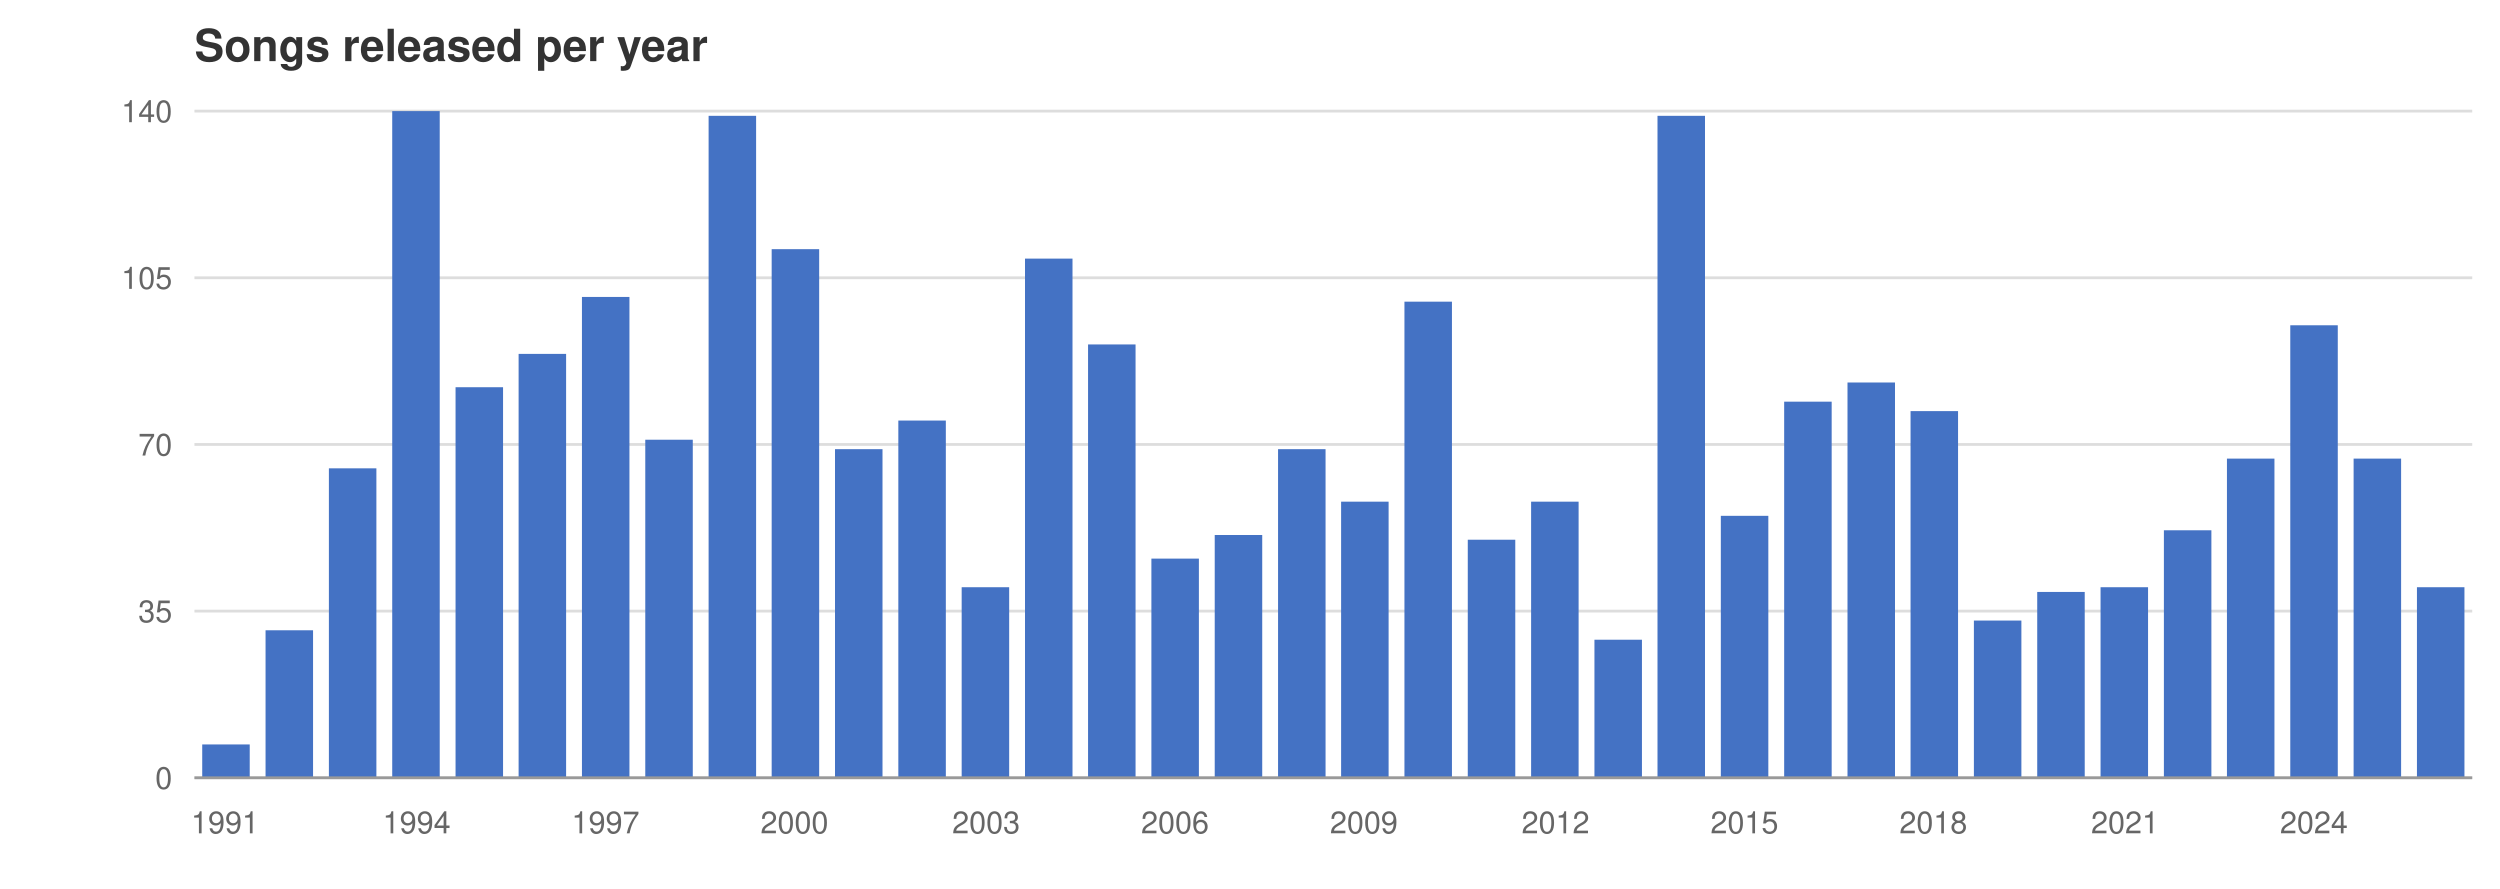
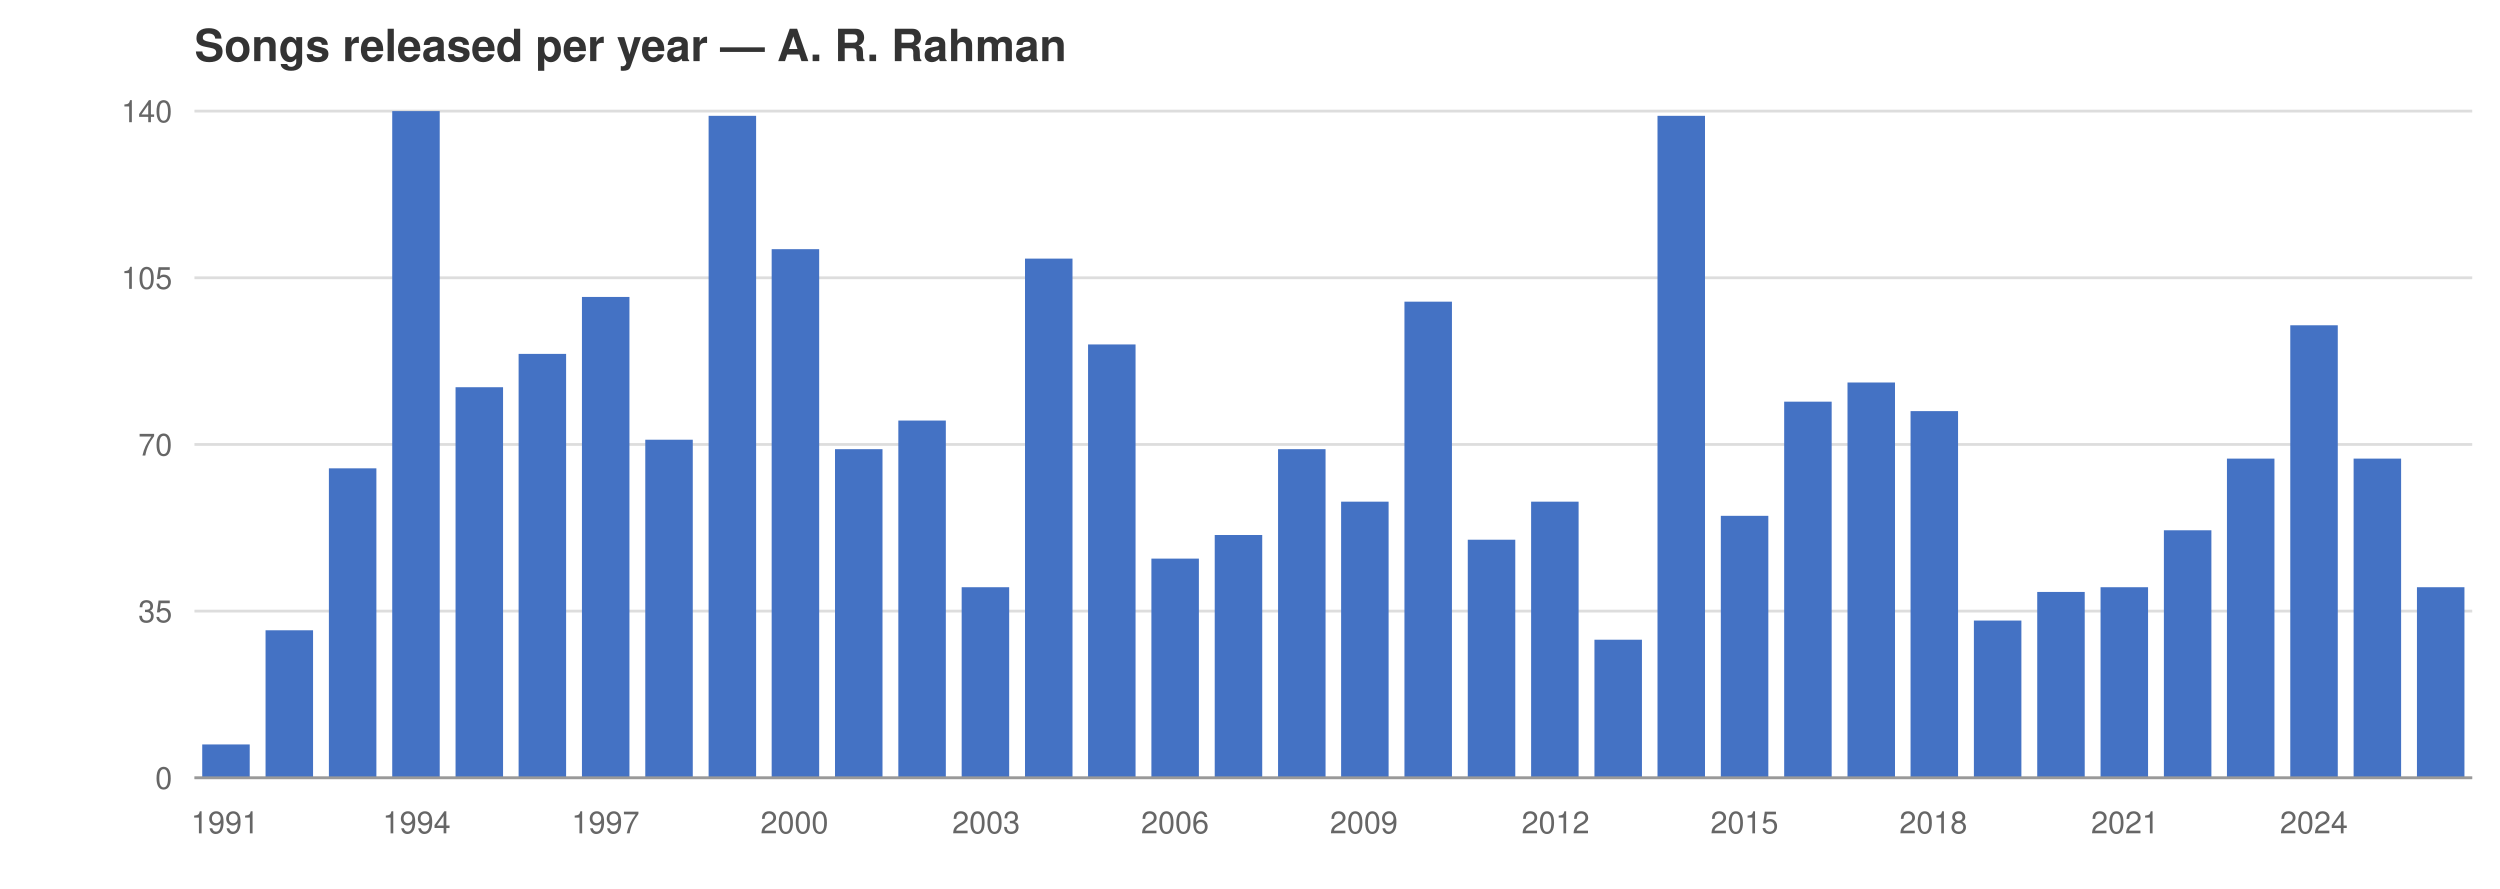
<svg xmlns="http://www.w3.org/2000/svg" width="900" height="320" font-family="Helvetica,Arial,sans-serif">
-   <text x="70" y="22" font-size="16" font-weight="bold" fill="#333">Songs released per year</text>
+   <text x="70" y="22" font-size="16" font-weight="bold" fill="#333">Songs released per year — A. R. Rahman</text>
  <line x1="70" y1="40" x2="890" y2="40" stroke="#ddd" />
  <text x="62" y="44" font-size="11" fill="#666" text-anchor="end">140</text>
  <line x1="70" y1="100" x2="890" y2="100" stroke="#ddd" />
  <text x="62" y="104" font-size="11" fill="#666" text-anchor="end">105</text>
  <line x1="70" y1="160" x2="890" y2="160" stroke="#ddd" />
  <text x="62" y="164" font-size="11" fill="#666" text-anchor="end">70</text>
  <line x1="70" y1="220" x2="890" y2="220" stroke="#ddd" />
  <text x="62" y="224" font-size="11" fill="#666" text-anchor="end">35</text>
  <line x1="70" y1="280" x2="890" y2="280" stroke="#ddd" />
  <text x="62" y="284" font-size="11" fill="#666" text-anchor="end">0</text>
  <rect x="72.8" y="268.0" width="17.1" height="12.0" fill="#4472c4" />
  <text x="81" y="300" font-size="11" fill="#666" text-anchor="middle">1991</text>
  <rect x="95.6" y="226.9" width="17.1" height="53.1" fill="#4472c4" />
  <rect x="118.4" y="168.6" width="17.1" height="111.4" fill="#4472c4" />
  <rect x="141.2" y="40.0" width="17.1" height="240.0" fill="#4472c4" />
  <text x="150" y="300" font-size="11" fill="#666" text-anchor="middle">1994</text>
  <rect x="164.0" y="139.4" width="17.1" height="140.6" fill="#4472c4" />
  <rect x="186.7" y="127.4" width="17.1" height="152.6" fill="#4472c4" />
  <rect x="209.5" y="106.9" width="17.1" height="173.1" fill="#4472c4" />
  <text x="218" y="300" font-size="11" fill="#666" text-anchor="middle">1997</text>
  <rect x="232.3" y="158.3" width="17.1" height="121.7" fill="#4472c4" />
  <rect x="255.1" y="41.7" width="17.1" height="238.3" fill="#4472c4" />
  <rect x="277.8" y="89.7" width="17.1" height="190.3" fill="#4472c4" />
  <text x="286" y="300" font-size="11" fill="#666" text-anchor="middle">2000</text>
  <rect x="300.6" y="161.7" width="17.1" height="118.3" fill="#4472c4" />
  <rect x="323.4" y="151.4" width="17.1" height="128.6" fill="#4472c4" />
  <rect x="346.2" y="211.4" width="17.1" height="68.6" fill="#4472c4" />
  <text x="355" y="300" font-size="11" fill="#666" text-anchor="middle">2003</text>
  <rect x="369.0" y="93.1" width="17.1" height="186.9" fill="#4472c4" />
  <rect x="391.7" y="124.0" width="17.1" height="156.0" fill="#4472c4" />
  <rect x="414.5" y="201.1" width="17.1" height="78.9" fill="#4472c4" />
  <text x="423" y="300" font-size="11" fill="#666" text-anchor="middle">2006</text>
  <rect x="437.3" y="192.6" width="17.1" height="87.4" fill="#4472c4" />
  <rect x="460.1" y="161.7" width="17.1" height="118.3" fill="#4472c4" />
  <rect x="482.8" y="180.6" width="17.1" height="99.4" fill="#4472c4" />
  <text x="491" y="300" font-size="11" fill="#666" text-anchor="middle">2009</text>
  <rect x="505.6" y="108.6" width="17.1" height="171.4" fill="#4472c4" />
  <rect x="528.4" y="194.3" width="17.1" height="85.7" fill="#4472c4" />
  <rect x="551.2" y="180.6" width="17.1" height="99.4" fill="#4472c4" />
  <text x="560" y="300" font-size="11" fill="#666" text-anchor="middle">2012</text>
  <rect x="574.0" y="230.3" width="17.1" height="49.7" fill="#4472c4" />
  <rect x="596.7" y="41.7" width="17.1" height="238.3" fill="#4472c4" />
  <rect x="619.5" y="185.7" width="17.1" height="94.3" fill="#4472c4" />
  <text x="628" y="300" font-size="11" fill="#666" text-anchor="middle">2015</text>
  <rect x="642.3" y="144.6" width="17.1" height="135.4" fill="#4472c4" />
  <rect x="665.1" y="137.7" width="17.1" height="142.3" fill="#4472c4" />
  <rect x="687.8" y="148.0" width="17.1" height="132.0" fill="#4472c4" />
  <text x="696" y="300" font-size="11" fill="#666" text-anchor="middle">2018</text>
  <rect x="710.6" y="223.4" width="17.1" height="56.6" fill="#4472c4" />
  <rect x="733.4" y="213.1" width="17.1" height="66.9" fill="#4472c4" />
  <rect x="756.2" y="211.4" width="17.1" height="68.6" fill="#4472c4" />
  <text x="765" y="300" font-size="11" fill="#666" text-anchor="middle">2021</text>
  <rect x="779.0" y="190.9" width="17.1" height="89.1" fill="#4472c4" />
  <rect x="801.7" y="165.1" width="17.1" height="114.9" fill="#4472c4" />
  <rect x="824.5" y="117.1" width="17.1" height="162.9" fill="#4472c4" />
  <text x="833" y="300" font-size="11" fill="#666" text-anchor="middle">2024</text>
  <rect x="847.3" y="165.1" width="17.1" height="114.9" fill="#4472c4" />
  <rect x="870.1" y="211.4" width="17.1" height="68.6" fill="#4472c4" />
  <line x1="70" y1="280" x2="890" y2="280" stroke="#999" />
</svg>
